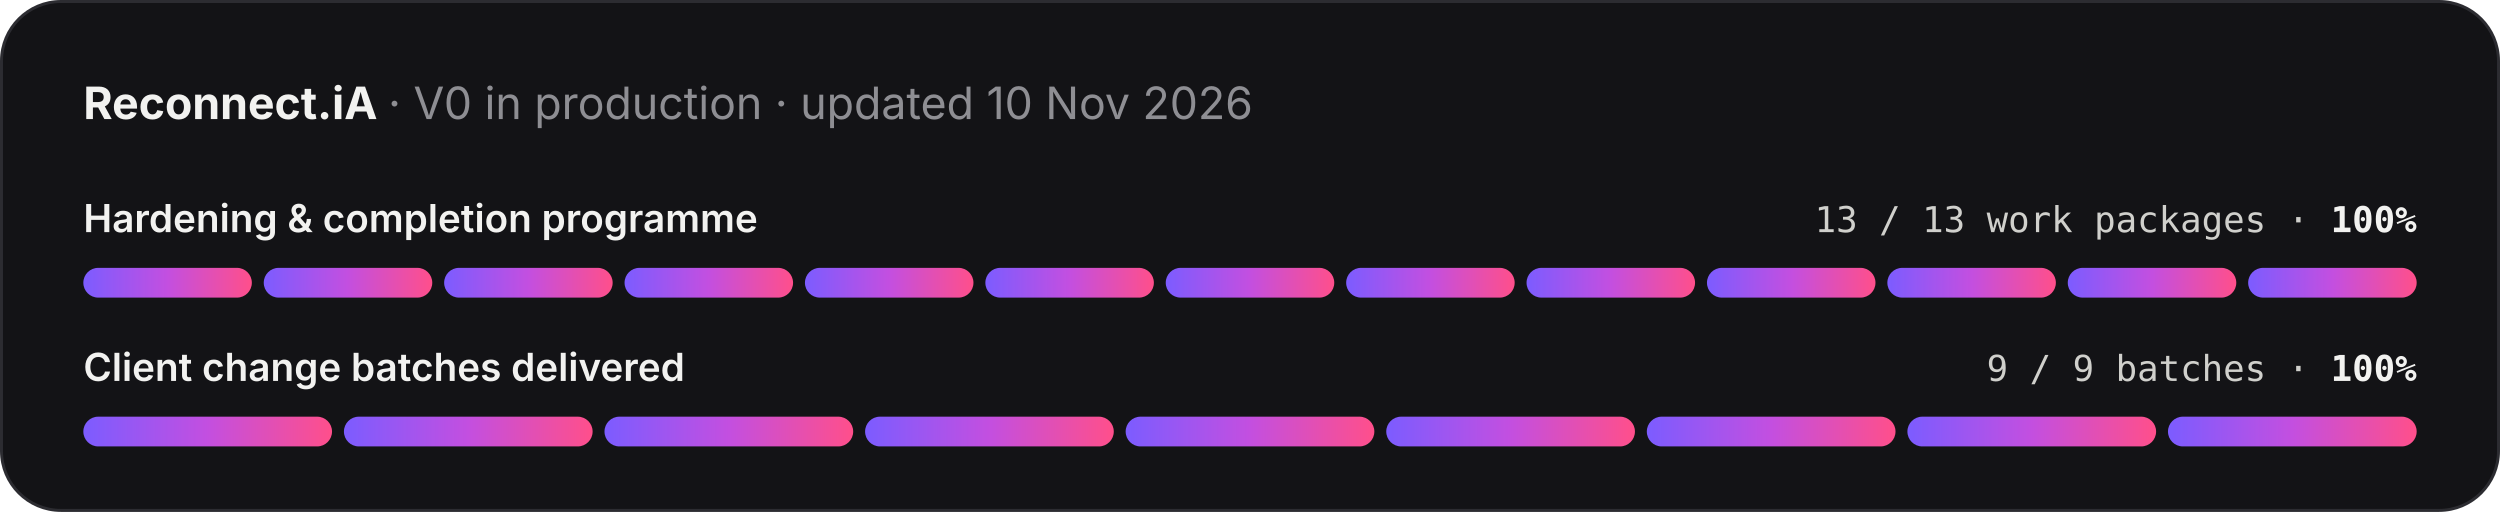
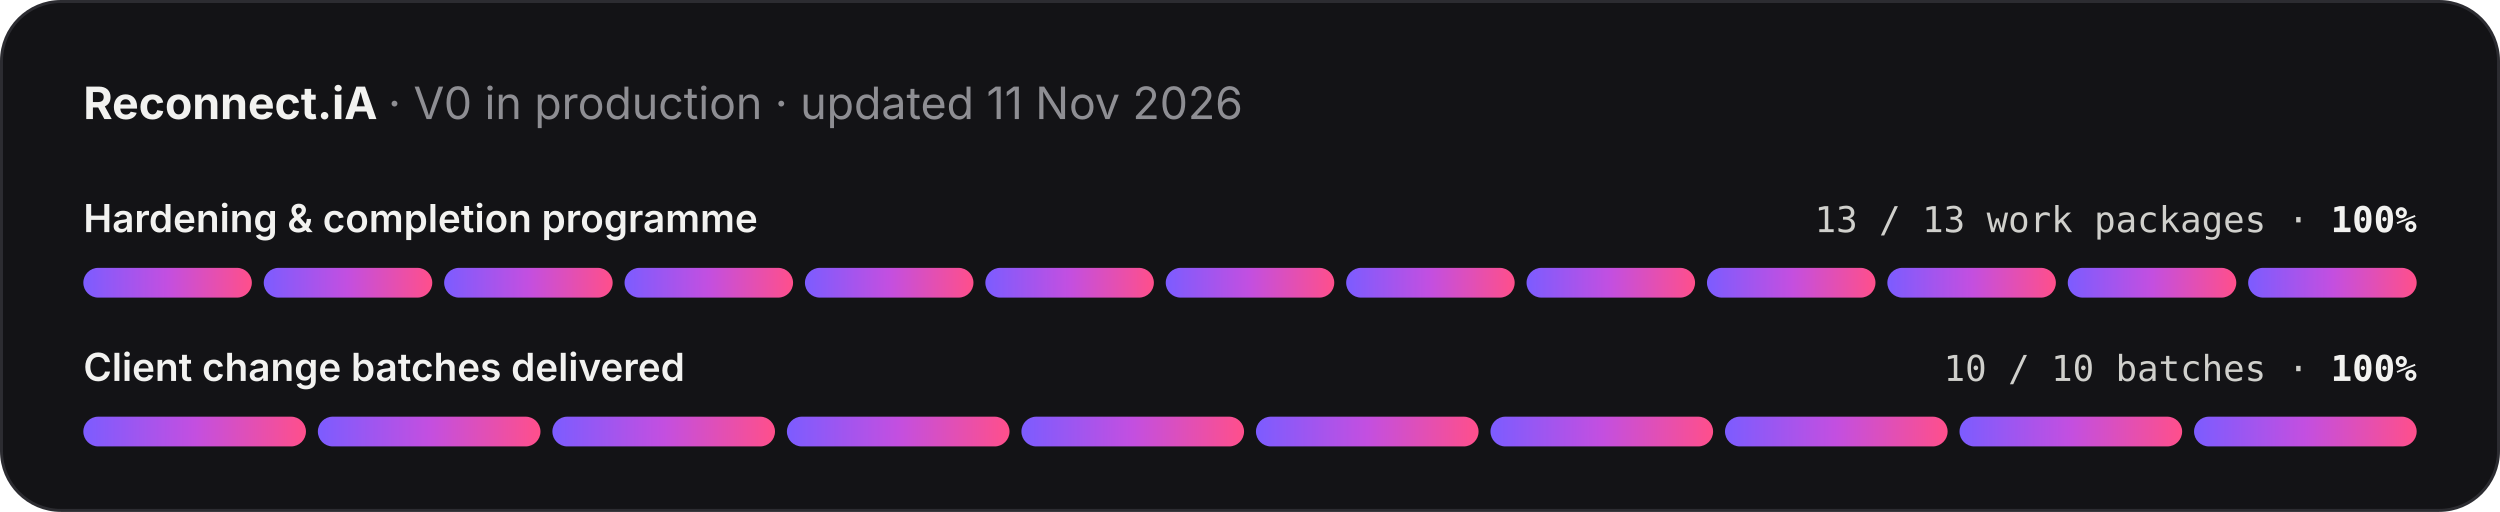
<svg xmlns="http://www.w3.org/2000/svg" width="840" height="172" viewBox="0 0 840 172" role="img" aria-label="Reconnect.iA build progress">
  <defs>
    <linearGradient id="gd" x1="0" x2="1" y1="0" y2="0">
      <stop offset="0" stop-color="#7C5CFF" />
      <stop offset="0.5" stop-color="#C34FE0" />
      <stop offset="1" stop-color="#FF4F8B" />
    </linearGradient>
  </defs>
  <rect x="0.5" y="0.5" width="839" height="171" rx="20" fill="#131316" stroke="#2C2C31" />
-   <text x="28" y="40" font-family="Inter, -apple-system, 'Segoe UI', Helvetica, Arial, sans-serif" font-size="15" font-weight="700" fill="#F2F2F0">Reconnect.iA <tspan font-weight="400" fill="#8E8E93">· V0 in production · updated 10 Nov 2026</tspan>
+   <text x="28" y="40" font-family="Inter, -apple-system, 'Segoe UI', Helvetica, Arial, sans-serif" font-size="15" font-weight="700" fill="#F2F2F0">Reconnect.iA <tspan font-weight="400" fill="#8E8E93">· V0 in production · updated 11 Nov 2026</tspan>
  </text>
  <text x="28" y="78" font-family="Inter, -apple-system, 'Segoe UI', Helvetica, Arial, sans-serif" font-size="13" font-weight="600" fill="#F2F2F0">Hardening &amp; completion programme</text>
  <text x="812" y="78" text-anchor="end" font-family="'JetBrains Mono', ui-monospace, SFMono-Regular, Consolas, monospace" font-size="12" fill="#D0D0CC">13 / 13 work packages · <tspan font-weight="700" fill="#F2F2F0">100%</tspan>
  </text>
  <rect x="28.00" y="90" width="56.62" height="10" rx="5" fill="url(#gd)" />
  <rect x="88.62" y="90" width="56.62" height="10" rx="5" fill="url(#gd)" />
  <rect x="149.23" y="90" width="56.62" height="10" rx="5" fill="url(#gd)" />
  <rect x="209.85" y="90" width="56.62" height="10" rx="5" fill="url(#gd)" />
  <rect x="270.46" y="90" width="56.62" height="10" rx="5" fill="url(#gd)" />
  <rect x="331.08" y="90" width="56.62" height="10" rx="5" fill="url(#gd)" />
  <rect x="391.69" y="90" width="56.62" height="10" rx="5" fill="url(#gd)" />
  <rect x="452.31" y="90" width="56.62" height="10" rx="5" fill="url(#gd)" />
  <rect x="512.92" y="90" width="56.62" height="10" rx="5" fill="url(#gd)" />
  <rect x="573.54" y="90" width="56.62" height="10" rx="5" fill="url(#gd)" />
  <rect x="634.15" y="90" width="56.62" height="10" rx="5" fill="url(#gd)" />
  <rect x="694.77" y="90" width="56.62" height="10" rx="5" fill="url(#gd)" />
  <rect x="755.38" y="90" width="56.62" height="10" rx="5" fill="url(#gd)" />
  <text x="28" y="128" font-family="Inter, -apple-system, 'Segoe UI', Helvetica, Arial, sans-serif" font-size="13" font-weight="600" fill="#F2F2F0">Client change batches delivered</text>
-   <text x="812" y="128" text-anchor="end" font-family="'JetBrains Mono', ui-monospace, SFMono-Regular, Consolas, monospace" font-size="12" fill="#D0D0CC">9 / 9 batches · <tspan font-weight="700" fill="#F2F2F0">100%</tspan>
+   <text x="812" y="128" text-anchor="end" font-family="'JetBrains Mono', ui-monospace, SFMono-Regular, Consolas, monospace" font-size="12" fill="#D0D0CC">10 / 10 batches · <tspan font-weight="700" fill="#F2F2F0">100%</tspan>
  </text>
-   <rect x="28.00" y="140" width="83.56" height="10" rx="5" fill="url(#gd)" />
-   <rect x="115.56" y="140" width="83.56" height="10" rx="5" fill="url(#gd)" />
-   <rect x="203.11" y="140" width="83.56" height="10" rx="5" fill="url(#gd)" />
-   <rect x="290.67" y="140" width="83.56" height="10" rx="5" fill="url(#gd)" />
-   <rect x="378.22" y="140" width="83.56" height="10" rx="5" fill="url(#gd)" />
-   <rect x="465.78" y="140" width="83.56" height="10" rx="5" fill="url(#gd)" />
-   <rect x="553.33" y="140" width="83.56" height="10" rx="5" fill="url(#gd)" />
-   <rect x="640.89" y="140" width="83.56" height="10" rx="5" fill="url(#gd)" />
-   <rect x="728.44" y="140" width="83.56" height="10" rx="5" fill="url(#gd)" />
+   <rect x="28.00" y="140" width="74.80" height="10" rx="5" fill="url(#gd)" />
+   <rect x="106.80" y="140" width="74.80" height="10" rx="5" fill="url(#gd)" />
+   <rect x="185.60" y="140" width="74.80" height="10" rx="5" fill="url(#gd)" />
+   <rect x="264.40" y="140" width="74.80" height="10" rx="5" fill="url(#gd)" />
+   <rect x="343.20" y="140" width="74.80" height="10" rx="5" fill="url(#gd)" />
+   <rect x="422.00" y="140" width="74.80" height="10" rx="5" fill="url(#gd)" />
+   <rect x="500.80" y="140" width="74.80" height="10" rx="5" fill="url(#gd)" />
+   <rect x="579.60" y="140" width="74.80" height="10" rx="5" fill="url(#gd)" />
+   <rect x="658.40" y="140" width="74.80" height="10" rx="5" fill="url(#gd)" />
+   <rect x="737.20" y="140" width="74.80" height="10" rx="5" fill="url(#gd)" />
</svg>
